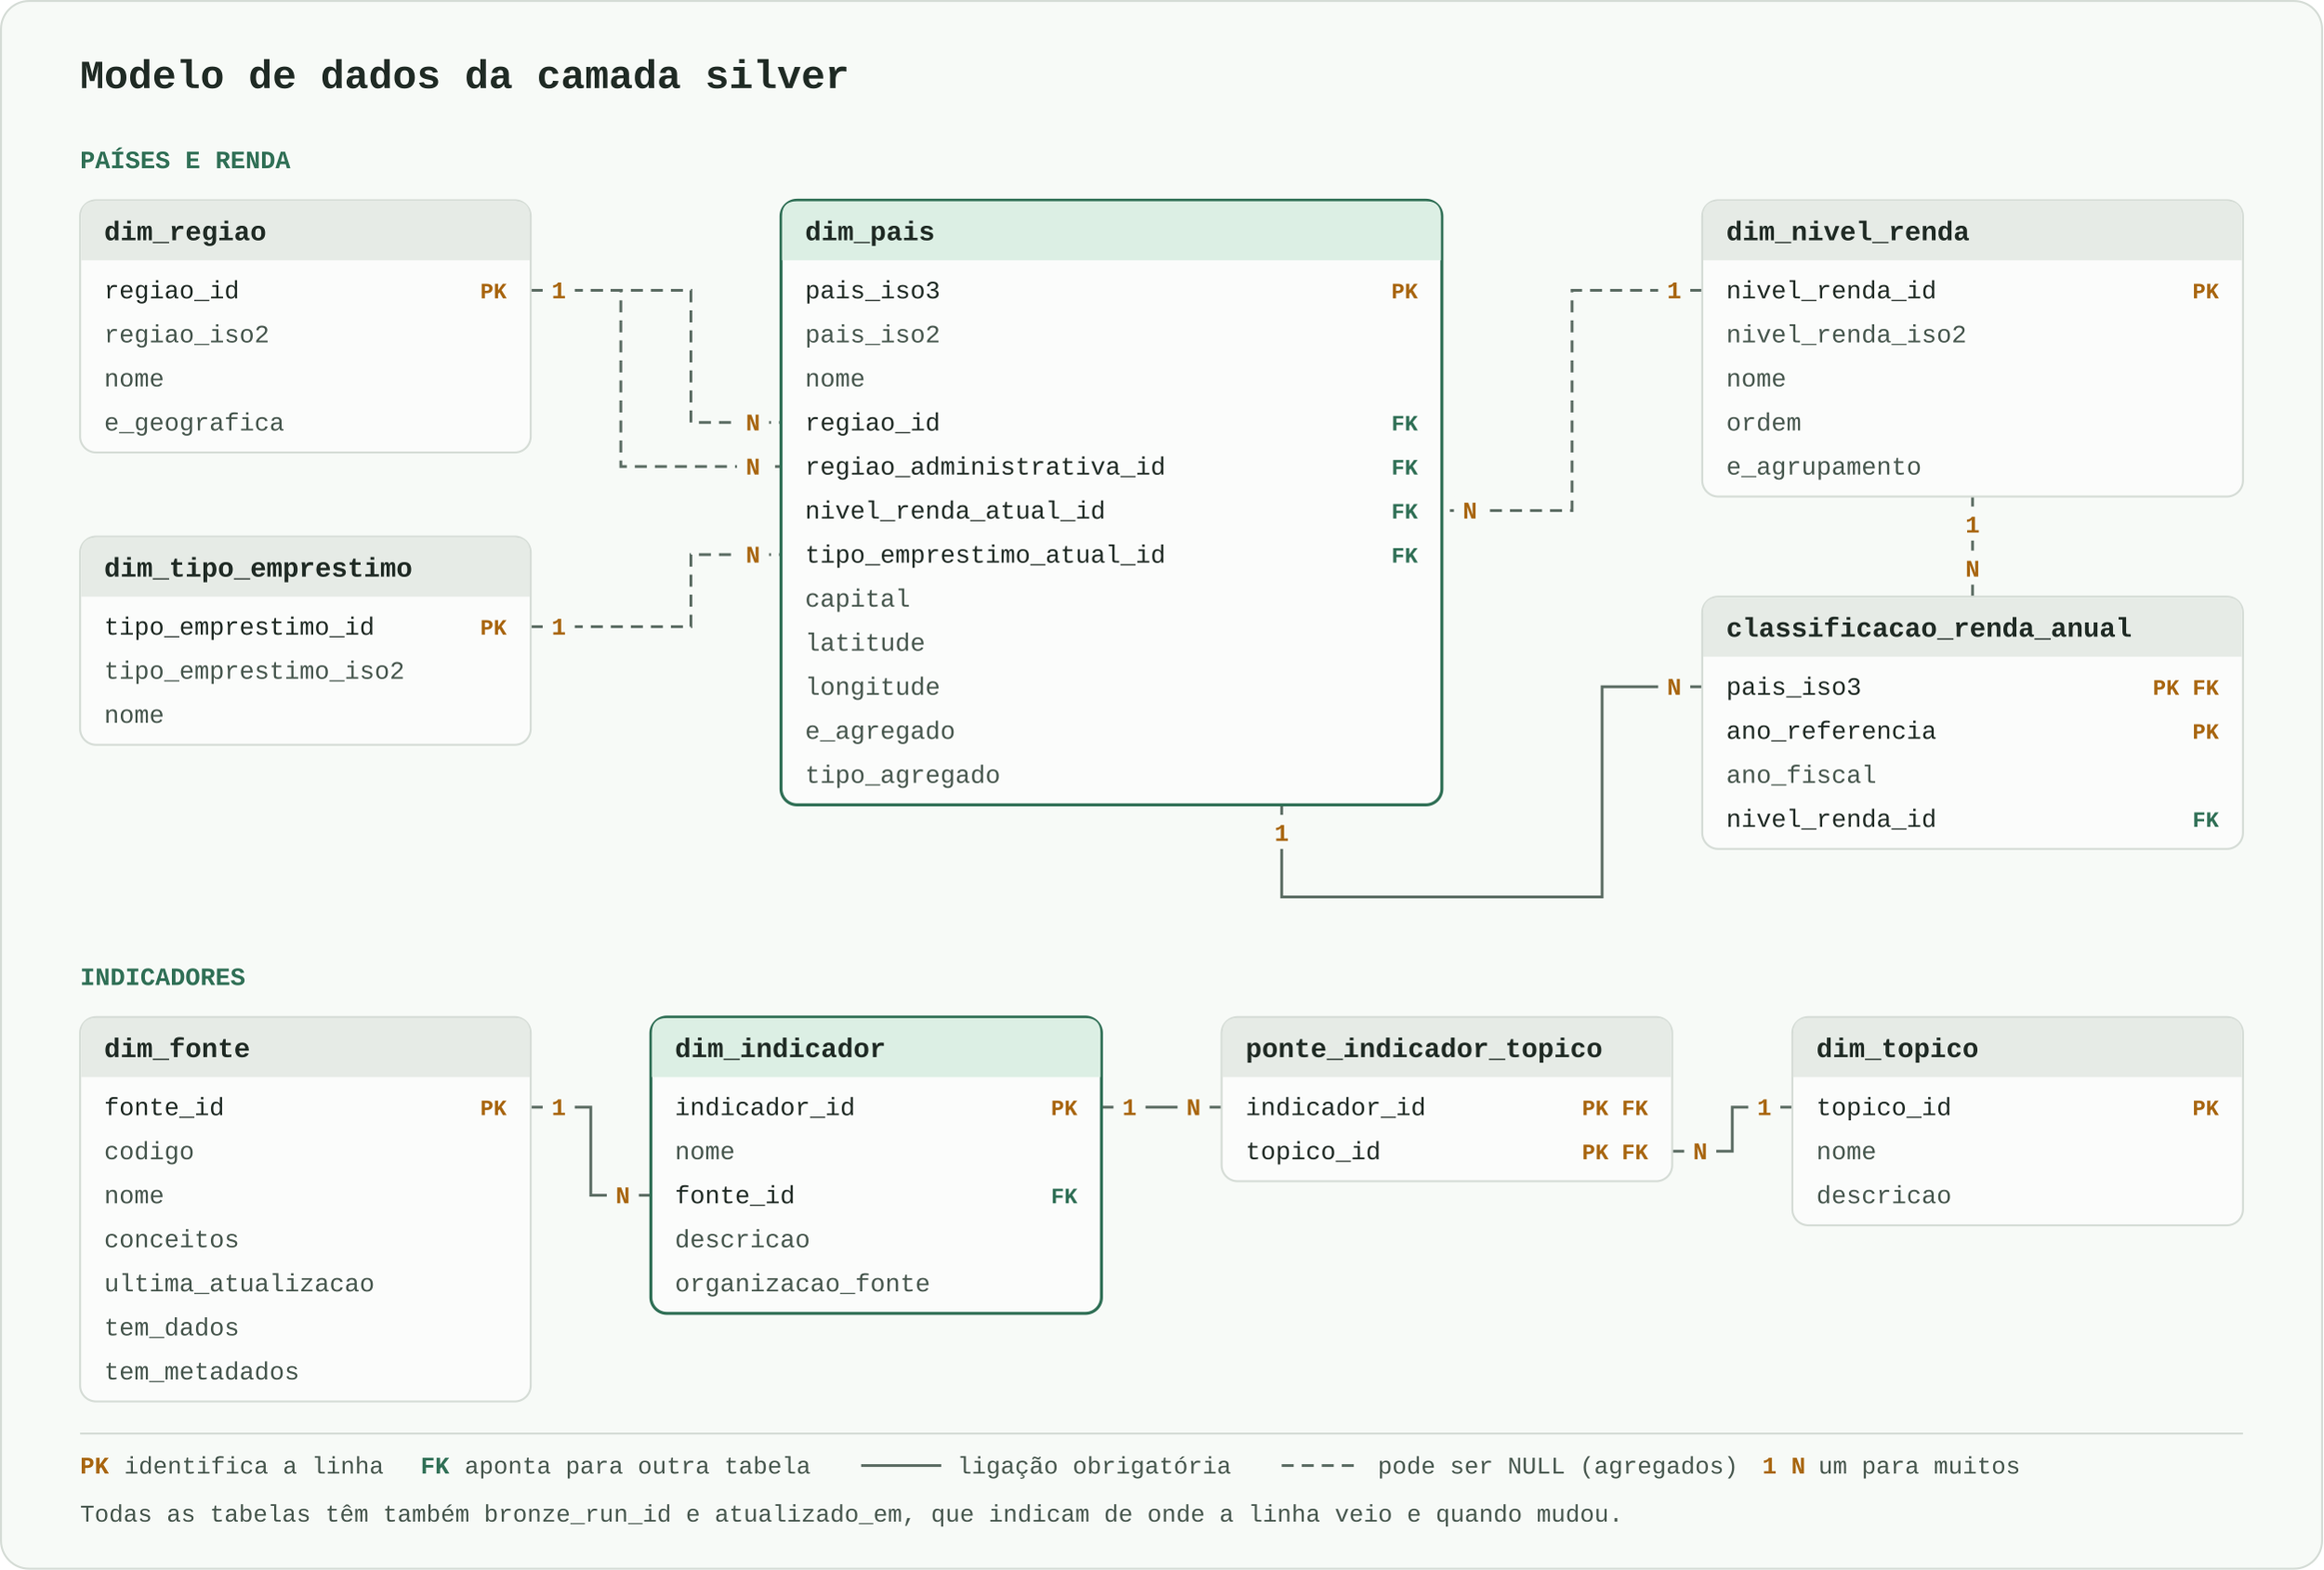
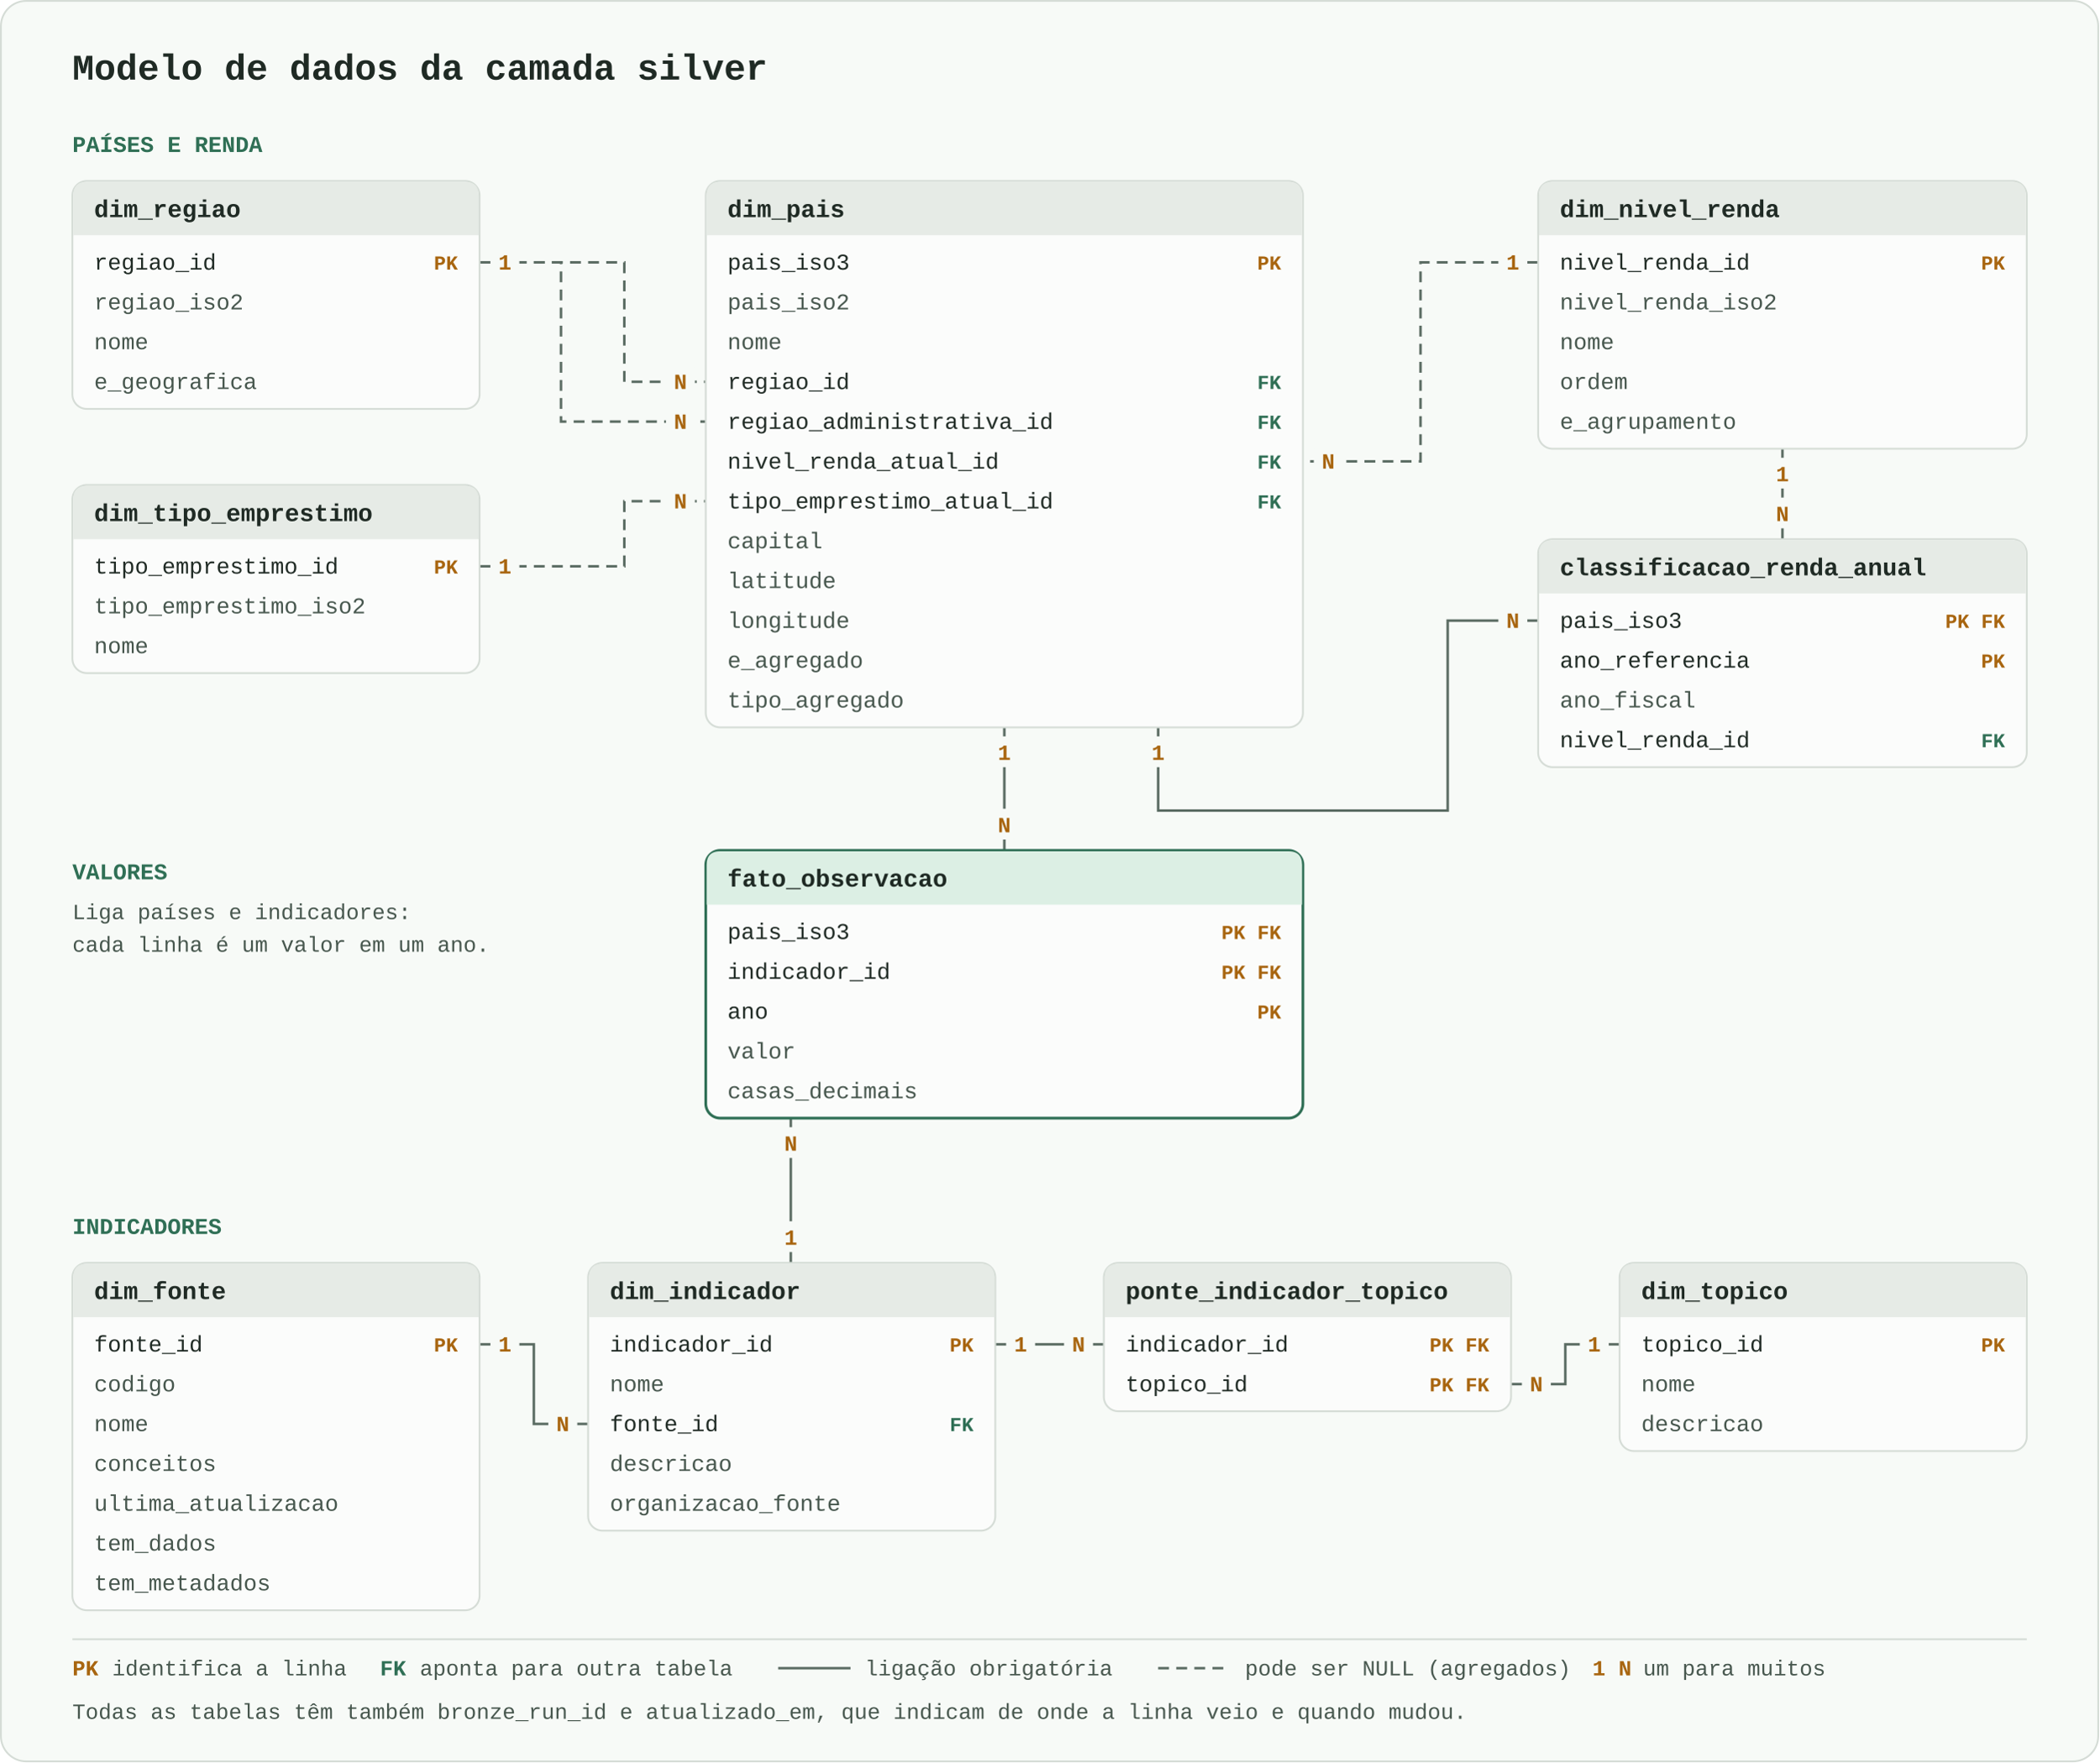
- <svg xmlns="http://www.w3.org/2000/svg" viewBox="0 0 1160 784" width="1160" height="784" role="img" aria-labelledby="t d" font-family="ui-monospace, SFMono-Regular, Consolas, 'Liberation Mono', Menlo, monospace">
-   <rect x="0.5" y="0.5" width="1159" height="783" rx="14" fill="#f7faf7" stroke="#d5dcd6" />
+ <svg xmlns="http://www.w3.org/2000/svg" viewBox="0 0 1160 974" width="1160" height="974" role="img" aria-labelledby="t d" font-family="ui-monospace, SFMono-Regular, Consolas, 'Liberation Mono', Menlo, monospace">
+   <rect x="0.5" y="0.5" width="1159" height="973" rx="14" fill="#f7faf7" stroke="#d5dcd6" />
  <text x="40" y="44" font-size="20" font-weight="700" fill="#1f2a24">Modelo de dados da camada silver</text>
  <text x="40" y="84" font-size="12.5" font-weight="700" fill="#2f6f55">PAÍSES E RENDA</text>
-   <text x="40" y="492" font-size="12.5" font-weight="700" fill="#2f6f55">INDICADORES</text>
+   <text x="40" y="682" font-size="12.5" font-weight="700" fill="#2f6f55">INDICADORES</text>
+   <text x="40" y="486" font-size="12.5" font-weight="700" fill="#2f6f55">VALORES</text>
+   <text x="40" y="508" font-size="12" fill="#46564d">Liga países e indicadores:</text>
+   <text x="40" y="526" font-size="12" fill="#46564d">cada linha é um valor em um ano.</text>
  <path d="M265 145 L345 145 L345 211 L390 211" fill="none" stroke="#5b6c63" stroke-width="1.4" stroke-dasharray="6 4" />
  <rect x="271" y="136" width="16" height="17" rx="3" fill="#f7faf7" />
  <text x="279" y="149" text-anchor="middle" font-size="12" font-weight="700" fill="#a8650f">1</text>
  <rect x="368" y="202" width="16" height="17" rx="3" fill="#f7faf7" />
  <text x="376" y="215" text-anchor="middle" font-size="12" font-weight="700" fill="#a8650f">N</text>
  <path d="M265 145 L310 145 L310 233 L390 233" fill="none" stroke="#5b6c63" stroke-width="1.4" stroke-dasharray="6 4" />
  <rect x="271" y="136" width="16" height="17" rx="3" fill="#f7faf7" />
  <text x="279" y="149" text-anchor="middle" font-size="12" font-weight="700" fill="#a8650f">1</text>
  <rect x="368" y="224" width="16" height="17" rx="3" fill="#f7faf7" />
  <text x="376" y="237" text-anchor="middle" font-size="12" font-weight="700" fill="#a8650f">N</text>
  <path d="M265 313 L345 313 L345 277 L390 277" fill="none" stroke="#5b6c63" stroke-width="1.4" stroke-dasharray="6 4" />
  <rect x="271" y="304" width="16" height="17" rx="3" fill="#f7faf7" />
  <text x="279" y="317" text-anchor="middle" font-size="12" font-weight="700" fill="#a8650f">1</text>
  <rect x="368" y="268" width="16" height="17" rx="3" fill="#f7faf7" />
  <text x="376" y="281" text-anchor="middle" font-size="12" font-weight="700" fill="#a8650f">N</text>
  <path d="M850 145 L785 145 L785 255 L720 255" fill="none" stroke="#5b6c63" stroke-width="1.4" stroke-dasharray="6 4" />
  <rect x="828" y="136" width="16" height="17" rx="3" fill="#f7faf7" />
  <text x="836" y="149" text-anchor="middle" font-size="12" font-weight="700" fill="#a8650f">1</text>
  <rect x="726" y="246" width="16" height="17" rx="3" fill="#f7faf7" />
  <text x="734" y="259" text-anchor="middle" font-size="12" font-weight="700" fill="#a8650f">N</text>
  <path d="M640 402 L640 448 L800 448 L800 343 L850 343" fill="none" stroke="#5b6c63" stroke-width="1.4" />
  <rect x="632" y="407" width="16" height="17" rx="3" fill="#f7faf7" />
  <text x="640" y="420" text-anchor="middle" font-size="12" font-weight="700" fill="#a8650f">1</text>
  <rect x="828" y="334" width="16" height="17" rx="3" fill="#f7faf7" />
  <text x="836" y="347" text-anchor="middle" font-size="12" font-weight="700" fill="#a8650f">N</text>
  <path d="M985 248 L985 298" fill="none" stroke="#5b6c63" stroke-width="1.4" />
  <rect x="977" y="253" width="16" height="17" rx="3" fill="#f7faf7" />
  <text x="985" y="266" text-anchor="middle" font-size="12" font-weight="700" fill="#a8650f">1</text>
  <rect x="977" y="275" width="16" height="17" rx="3" fill="#f7faf7" />
  <text x="985" y="288" text-anchor="middle" font-size="12" font-weight="700" fill="#a8650f">N</text>
-   <path d="M265 553 L295 553 L295 597 L325 597" fill="none" stroke="#5b6c63" stroke-width="1.4" />
-   <rect x="271" y="544" width="16" height="17" rx="3" fill="#f7faf7" />
-   <text x="279" y="557" text-anchor="middle" font-size="12" font-weight="700" fill="#a8650f">1</text>
-   <rect x="303" y="588" width="16" height="17" rx="3" fill="#f7faf7" />
-   <text x="311" y="601" text-anchor="middle" font-size="12" font-weight="700" fill="#a8650f">N</text>
-   <path d="M550 553 L610 553" fill="none" stroke="#5b6c63" stroke-width="1.4" />
-   <rect x="556" y="544" width="16" height="17" rx="3" fill="#f7faf7" />
-   <text x="564" y="557" text-anchor="middle" font-size="12" font-weight="700" fill="#a8650f">1</text>
-   <rect x="588" y="544" width="16" height="17" rx="3" fill="#f7faf7" />
-   <text x="596" y="557" text-anchor="middle" font-size="12" font-weight="700" fill="#a8650f">N</text>
-   <path d="M895 553 L865 553 L865 575 L835 575" fill="none" stroke="#5b6c63" stroke-width="1.4" />
-   <rect x="873" y="544" width="16" height="17" rx="3" fill="#f7faf7" />
-   <text x="881" y="557" text-anchor="middle" font-size="12" font-weight="700" fill="#a8650f">1</text>
-   <rect x="841" y="566" width="16" height="17" rx="3" fill="#f7faf7" />
-   <text x="849" y="579" text-anchor="middle" font-size="12" font-weight="700" fill="#a8650f">N</text>
+   <path d="M555 402 L555 470" fill="none" stroke="#5b6c63" stroke-width="1.4" />
+   <rect x="547" y="407" width="16" height="17" rx="3" fill="#f7faf7" />
+   <text x="555" y="420" text-anchor="middle" font-size="12" font-weight="700" fill="#a8650f">1</text>
+   <rect x="547" y="447" width="16" height="17" rx="3" fill="#f7faf7" />
+   <text x="555" y="460" text-anchor="middle" font-size="12" font-weight="700" fill="#a8650f">N</text>
+   <path d="M437 698 L437 618" fill="none" stroke="#5b6c63" stroke-width="1.4" />
+   <rect x="429" y="675" width="16" height="17" rx="3" fill="#f7faf7" />
+   <text x="437" y="688" text-anchor="middle" font-size="12" font-weight="700" fill="#a8650f">1</text>
+   <rect x="429" y="623" width="16" height="17" rx="3" fill="#f7faf7" />
+   <text x="437" y="636" text-anchor="middle" font-size="12" font-weight="700" fill="#a8650f">N</text>
+   <path d="M265 743 L295 743 L295 787 L325 787" fill="none" stroke="#5b6c63" stroke-width="1.4" />
+   <rect x="271" y="734" width="16" height="17" rx="3" fill="#f7faf7" />
+   <text x="279" y="747" text-anchor="middle" font-size="12" font-weight="700" fill="#a8650f">1</text>
+   <rect x="303" y="778" width="16" height="17" rx="3" fill="#f7faf7" />
+   <text x="311" y="791" text-anchor="middle" font-size="12" font-weight="700" fill="#a8650f">N</text>
+   <path d="M550 743 L610 743" fill="none" stroke="#5b6c63" stroke-width="1.4" />
+   <rect x="556" y="734" width="16" height="17" rx="3" fill="#f7faf7" />
+   <text x="564" y="747" text-anchor="middle" font-size="12" font-weight="700" fill="#a8650f">1</text>
+   <rect x="588" y="734" width="16" height="17" rx="3" fill="#f7faf7" />
+   <text x="596" y="747" text-anchor="middle" font-size="12" font-weight="700" fill="#a8650f">N</text>
+   <path d="M895 743 L865 743 L865 765 L835 765" fill="none" stroke="#5b6c63" stroke-width="1.4" />
+   <rect x="873" y="734" width="16" height="17" rx="3" fill="#f7faf7" />
+   <text x="881" y="747" text-anchor="middle" font-size="12" font-weight="700" fill="#a8650f">1</text>
+   <rect x="841" y="756" width="16" height="17" rx="3" fill="#f7faf7" />
+   <text x="849" y="769" text-anchor="middle" font-size="12" font-weight="700" fill="#a8650f">N</text>
  <rect x="40" y="100" width="225" height="126" rx="8" fill="#fbfcfb" stroke="#d5dcd6" stroke-width="1" />
  <path d="M40.5 130 V108 Q40.5 100.5 48 100.5 H257 Q264.5 100.5 264.5 108 V130 Z" fill="#e6ebe6" />
  <text x="52" y="120" font-size="13.5" font-weight="700" fill="#1f2a24">dim_regiao</text>
  <text x="52" y="149" font-size="12.5" fill="#1f2a24">regiao_id</text>
  <text x="253" y="149" text-anchor="end" font-size="11" font-weight="700" fill="#a8650f">PK</text>
  <text x="52" y="171" font-size="12.5" fill="#46564d">regiao_iso2</text>
  <text x="52" y="193" font-size="12.5" fill="#46564d">nome</text>
  <text x="52" y="215" font-size="12.5" fill="#46564d">e_geografica</text>
  <rect x="40" y="268" width="225" height="104" rx="8" fill="#fbfcfb" stroke="#d5dcd6" stroke-width="1" />
  <path d="M40.5 298 V276 Q40.5 268.5 48 268.5 H257 Q264.5 268.5 264.5 276 V298 Z" fill="#e6ebe6" />
  <text x="52" y="288" font-size="13.5" font-weight="700" fill="#1f2a24">dim_tipo_emprestimo</text>
  <text x="52" y="317" font-size="12.5" fill="#1f2a24">tipo_emprestimo_id</text>
  <text x="253" y="317" text-anchor="end" font-size="11" font-weight="700" fill="#a8650f">PK</text>
  <text x="52" y="339" font-size="12.5" fill="#46564d">tipo_emprestimo_iso2</text>
  <text x="52" y="361" font-size="12.5" fill="#46564d">nome</text>
-   <rect x="390" y="100" width="330" height="302" rx="8" fill="#fbfcfb" stroke="#2f6f55" stroke-width="1.5" />
-   <path d="M390.5 130 V108 Q390.5 100.5 398 100.5 H712 Q719.5 100.5 719.5 108 V130 Z" fill="#dcefe4" />
+   <rect x="390" y="100" width="330" height="302" rx="8" fill="#fbfcfb" stroke="#d5dcd6" stroke-width="1" />
+   <path d="M390.5 130 V108 Q390.5 100.5 398 100.5 H712 Q719.5 100.5 719.5 108 V130 Z" fill="#e6ebe6" />
  <text x="402" y="120" font-size="13.5" font-weight="700" fill="#1f2a24">dim_pais</text>
  <text x="402" y="149" font-size="12.5" fill="#1f2a24">pais_iso3</text>
  <text x="708" y="149" text-anchor="end" font-size="11" font-weight="700" fill="#a8650f">PK</text>
  <text x="402" y="171" font-size="12.5" fill="#46564d">pais_iso2</text>
  <text x="402" y="193" font-size="12.5" fill="#46564d">nome</text>
  <text x="402" y="215" font-size="12.5" fill="#1f2a24">regiao_id</text>
  <text x="708" y="215" text-anchor="end" font-size="11" font-weight="700" fill="#2f6f55">FK</text>
  <text x="402" y="237" font-size="12.5" fill="#1f2a24">regiao_administrativa_id</text>
  <text x="708" y="237" text-anchor="end" font-size="11" font-weight="700" fill="#2f6f55">FK</text>
  <text x="402" y="259" font-size="12.5" fill="#1f2a24">nivel_renda_atual_id</text>
  <text x="708" y="259" text-anchor="end" font-size="11" font-weight="700" fill="#2f6f55">FK</text>
  <text x="402" y="281" font-size="12.5" fill="#1f2a24">tipo_emprestimo_atual_id</text>
  <text x="708" y="281" text-anchor="end" font-size="11" font-weight="700" fill="#2f6f55">FK</text>
  <text x="402" y="303" font-size="12.5" fill="#46564d">capital</text>
  <text x="402" y="325" font-size="12.5" fill="#46564d">latitude</text>
  <text x="402" y="347" font-size="12.5" fill="#46564d">longitude</text>
  <text x="402" y="369" font-size="12.5" fill="#46564d">e_agregado</text>
  <text x="402" y="391" font-size="12.5" fill="#46564d">tipo_agregado</text>
  <rect x="850" y="100" width="270" height="148" rx="8" fill="#fbfcfb" stroke="#d5dcd6" stroke-width="1" />
  <path d="M850.5 130 V108 Q850.5 100.5 858 100.5 H1112 Q1119.5 100.5 1119.5 108 V130 Z" fill="#e6ebe6" />
  <text x="862" y="120" font-size="13.5" font-weight="700" fill="#1f2a24">dim_nivel_renda</text>
  <text x="862" y="149" font-size="12.5" fill="#1f2a24">nivel_renda_id</text>
  <text x="1108" y="149" text-anchor="end" font-size="11" font-weight="700" fill="#a8650f">PK</text>
  <text x="862" y="171" font-size="12.5" fill="#46564d">nivel_renda_iso2</text>
  <text x="862" y="193" font-size="12.5" fill="#46564d">nome</text>
  <text x="862" y="215" font-size="12.5" fill="#46564d">ordem</text>
  <text x="862" y="237" font-size="12.5" fill="#46564d">e_agrupamento</text>
  <rect x="850" y="298" width="270" height="126" rx="8" fill="#fbfcfb" stroke="#d5dcd6" stroke-width="1" />
  <path d="M850.5 328 V306 Q850.5 298.5 858 298.5 H1112 Q1119.5 298.5 1119.5 306 V328 Z" fill="#e6ebe6" />
  <text x="862" y="318" font-size="13.5" font-weight="700" fill="#1f2a24">classificacao_renda_anual</text>
  <text x="862" y="347" font-size="12.5" fill="#1f2a24">pais_iso3</text>
  <text x="1108" y="347" text-anchor="end" font-size="11" font-weight="700" fill="#a8650f">PK FK</text>
  <text x="862" y="369" font-size="12.5" fill="#1f2a24">ano_referencia</text>
  <text x="1108" y="369" text-anchor="end" font-size="11" font-weight="700" fill="#a8650f">PK</text>
  <text x="862" y="391" font-size="12.5" fill="#46564d">ano_fiscal</text>
  <text x="862" y="413" font-size="12.5" fill="#1f2a24">nivel_renda_id</text>
  <text x="1108" y="413" text-anchor="end" font-size="11" font-weight="700" fill="#2f6f55">FK</text>
-   <rect x="40" y="508" width="225" height="192" rx="8" fill="#fbfcfb" stroke="#d5dcd6" stroke-width="1" />
-   <path d="M40.5 538 V516 Q40.5 508.5 48 508.5 H257 Q264.5 508.5 264.5 516 V538 Z" fill="#e6ebe6" />
-   <text x="52" y="528" font-size="13.5" font-weight="700" fill="#1f2a24">dim_fonte</text>
-   <text x="52" y="557" font-size="12.5" fill="#1f2a24">fonte_id</text>
-   <text x="253" y="557" text-anchor="end" font-size="11" font-weight="700" fill="#a8650f">PK</text>
-   <text x="52" y="579" font-size="12.5" fill="#46564d">codigo</text>
-   <text x="52" y="601" font-size="12.5" fill="#46564d">nome</text>
-   <text x="52" y="623" font-size="12.5" fill="#46564d">conceitos</text>
-   <text x="52" y="645" font-size="12.5" fill="#46564d">ultima_atualizacao</text>
-   <text x="52" y="667" font-size="12.5" fill="#46564d">tem_dados</text>
-   <text x="52" y="689" font-size="12.5" fill="#46564d">tem_metadados</text>
-   <rect x="325" y="508" width="225" height="148" rx="8" fill="#fbfcfb" stroke="#2f6f55" stroke-width="1.5" />
-   <path d="M325.5 538 V516 Q325.5 508.5 333 508.5 H542 Q549.5 508.5 549.5 516 V538 Z" fill="#dcefe4" />
-   <text x="337" y="528" font-size="13.5" font-weight="700" fill="#1f2a24">dim_indicador</text>
-   <text x="337" y="557" font-size="12.5" fill="#1f2a24">indicador_id</text>
-   <text x="538" y="557" text-anchor="end" font-size="11" font-weight="700" fill="#a8650f">PK</text>
-   <text x="337" y="579" font-size="12.5" fill="#46564d">nome</text>
-   <text x="337" y="601" font-size="12.5" fill="#1f2a24">fonte_id</text>
-   <text x="538" y="601" text-anchor="end" font-size="11" font-weight="700" fill="#2f6f55">FK</text>
-   <text x="337" y="623" font-size="12.5" fill="#46564d">descricao</text>
-   <text x="337" y="645" font-size="12.5" fill="#46564d">organizacao_fonte</text>
-   <rect x="610" y="508" width="225" height="82" rx="8" fill="#fbfcfb" stroke="#d5dcd6" stroke-width="1" />
-   <path d="M610.5 538 V516 Q610.5 508.5 618 508.5 H827 Q834.5 508.5 834.5 516 V538 Z" fill="#e6ebe6" />
-   <text x="622" y="528" font-size="13.5" font-weight="700" fill="#1f2a24">ponte_indicador_topico</text>
-   <text x="622" y="557" font-size="12.5" fill="#1f2a24">indicador_id</text>
-   <text x="823" y="557" text-anchor="end" font-size="11" font-weight="700" fill="#a8650f">PK FK</text>
-   <text x="622" y="579" font-size="12.5" fill="#1f2a24">topico_id</text>
-   <text x="823" y="579" text-anchor="end" font-size="11" font-weight="700" fill="#a8650f">PK FK</text>
-   <rect x="895" y="508" width="225" height="104" rx="8" fill="#fbfcfb" stroke="#d5dcd6" stroke-width="1" />
-   <path d="M895.5 538 V516 Q895.5 508.5 903 508.5 H1112 Q1119.5 508.5 1119.5 516 V538 Z" fill="#e6ebe6" />
-   <text x="907" y="528" font-size="13.5" font-weight="700" fill="#1f2a24">dim_topico</text>
-   <text x="907" y="557" font-size="12.5" fill="#1f2a24">topico_id</text>
-   <text x="1108" y="557" text-anchor="end" font-size="11" font-weight="700" fill="#a8650f">PK</text>
-   <text x="907" y="579" font-size="12.5" fill="#46564d">nome</text>
-   <text x="907" y="601" font-size="12.5" fill="#46564d">descricao</text>
-   <line x1="40" y1="716" x2="1120" y2="716" stroke="#d5dcd6" />
-   <text x="40" y="736" font-size="12" font-weight="700" fill="#a8650f">PK</text>
-   <text x="62" y="736" font-size="12" fill="#46564d">identifica a linha</text>
-   <text x="210" y="736" font-size="12" font-weight="700" fill="#2f6f55">FK</text>
-   <text x="232" y="736" font-size="12" fill="#46564d">aponta para outra tabela</text>
-   <path d="M430 732 L470 732" fill="none" stroke="#5b6c63" stroke-width="1.4" />
-   <text x="478" y="736" font-size="12" fill="#46564d">ligação obrigatória</text>
-   <path d="M640 732 L680 732" fill="none" stroke="#5b6c63" stroke-width="1.4" stroke-dasharray="6 4" />
-   <text x="688" y="736" font-size="12" fill="#46564d">pode ser NULL (agregados)</text>
-   <text x="880" y="736" font-size="12" font-weight="700" fill="#a8650f">1 N</text>
-   <text x="908" y="736" font-size="12" fill="#46564d">um para muitos</text>
-   <text x="40" y="760" font-size="12" fill="#46564d">Todas as tabelas têm também bronze_run_id e atualizado_em, que indicam de onde a linha veio e quando mudou.</text>
+   <rect x="390" y="470" width="330" height="148" rx="8" fill="#fbfcfb" stroke="#2f6f55" stroke-width="1.5" />
+   <path d="M390.5 500 V478 Q390.5 470.5 398 470.5 H712 Q719.5 470.5 719.5 478 V500 Z" fill="#dcefe4" />
+   <text x="402" y="490" font-size="13.5" font-weight="700" fill="#1f2a24">fato_observacao</text>
+   <text x="402" y="519" font-size="12.5" fill="#1f2a24">pais_iso3</text>
+   <text x="708" y="519" text-anchor="end" font-size="11" font-weight="700" fill="#a8650f">PK FK</text>
+   <text x="402" y="541" font-size="12.5" fill="#1f2a24">indicador_id</text>
+   <text x="708" y="541" text-anchor="end" font-size="11" font-weight="700" fill="#a8650f">PK FK</text>
+   <text x="402" y="563" font-size="12.5" fill="#1f2a24">ano</text>
+   <text x="708" y="563" text-anchor="end" font-size="11" font-weight="700" fill="#a8650f">PK</text>
+   <text x="402" y="585" font-size="12.5" fill="#46564d">valor</text>
+   <text x="402" y="607" font-size="12.5" fill="#46564d">casas_decimais</text>
+   <rect x="40" y="698" width="225" height="192" rx="8" fill="#fbfcfb" stroke="#d5dcd6" stroke-width="1" />
+   <path d="M40.5 728 V706 Q40.5 698.5 48 698.5 H257 Q264.5 698.5 264.5 706 V728 Z" fill="#e6ebe6" />
+   <text x="52" y="718" font-size="13.5" font-weight="700" fill="#1f2a24">dim_fonte</text>
+   <text x="52" y="747" font-size="12.5" fill="#1f2a24">fonte_id</text>
+   <text x="253" y="747" text-anchor="end" font-size="11" font-weight="700" fill="#a8650f">PK</text>
+   <text x="52" y="769" font-size="12.5" fill="#46564d">codigo</text>
+   <text x="52" y="791" font-size="12.5" fill="#46564d">nome</text>
+   <text x="52" y="813" font-size="12.5" fill="#46564d">conceitos</text>
+   <text x="52" y="835" font-size="12.5" fill="#46564d">ultima_atualizacao</text>
+   <text x="52" y="857" font-size="12.5" fill="#46564d">tem_dados</text>
+   <text x="52" y="879" font-size="12.5" fill="#46564d">tem_metadados</text>
+   <rect x="325" y="698" width="225" height="148" rx="8" fill="#fbfcfb" stroke="#d5dcd6" stroke-width="1" />
+   <path d="M325.5 728 V706 Q325.5 698.5 333 698.5 H542 Q549.5 698.5 549.5 706 V728 Z" fill="#e6ebe6" />
+   <text x="337" y="718" font-size="13.5" font-weight="700" fill="#1f2a24">dim_indicador</text>
+   <text x="337" y="747" font-size="12.5" fill="#1f2a24">indicador_id</text>
+   <text x="538" y="747" text-anchor="end" font-size="11" font-weight="700" fill="#a8650f">PK</text>
+   <text x="337" y="769" font-size="12.5" fill="#46564d">nome</text>
+   <text x="337" y="791" font-size="12.5" fill="#1f2a24">fonte_id</text>
+   <text x="538" y="791" text-anchor="end" font-size="11" font-weight="700" fill="#2f6f55">FK</text>
+   <text x="337" y="813" font-size="12.5" fill="#46564d">descricao</text>
+   <text x="337" y="835" font-size="12.5" fill="#46564d">organizacao_fonte</text>
+   <rect x="610" y="698" width="225" height="82" rx="8" fill="#fbfcfb" stroke="#d5dcd6" stroke-width="1" />
+   <path d="M610.5 728 V706 Q610.5 698.5 618 698.5 H827 Q834.5 698.5 834.5 706 V728 Z" fill="#e6ebe6" />
+   <text x="622" y="718" font-size="13.5" font-weight="700" fill="#1f2a24">ponte_indicador_topico</text>
+   <text x="622" y="747" font-size="12.5" fill="#1f2a24">indicador_id</text>
+   <text x="823" y="747" text-anchor="end" font-size="11" font-weight="700" fill="#a8650f">PK FK</text>
+   <text x="622" y="769" font-size="12.5" fill="#1f2a24">topico_id</text>
+   <text x="823" y="769" text-anchor="end" font-size="11" font-weight="700" fill="#a8650f">PK FK</text>
+   <rect x="895" y="698" width="225" height="104" rx="8" fill="#fbfcfb" stroke="#d5dcd6" stroke-width="1" />
+   <path d="M895.5 728 V706 Q895.5 698.5 903 698.5 H1112 Q1119.5 698.5 1119.5 706 V728 Z" fill="#e6ebe6" />
+   <text x="907" y="718" font-size="13.5" font-weight="700" fill="#1f2a24">dim_topico</text>
+   <text x="907" y="747" font-size="12.5" fill="#1f2a24">topico_id</text>
+   <text x="1108" y="747" text-anchor="end" font-size="11" font-weight="700" fill="#a8650f">PK</text>
+   <text x="907" y="769" font-size="12.5" fill="#46564d">nome</text>
+   <text x="907" y="791" font-size="12.5" fill="#46564d">descricao</text>
+   <line x1="40" y1="906" x2="1120" y2="906" stroke="#d5dcd6" />
+   <text x="40" y="926" font-size="12" font-weight="700" fill="#a8650f">PK</text>
+   <text x="62" y="926" font-size="12" fill="#46564d">identifica a linha</text>
+   <text x="210" y="926" font-size="12" font-weight="700" fill="#2f6f55">FK</text>
+   <text x="232" y="926" font-size="12" fill="#46564d">aponta para outra tabela</text>
+   <path d="M430 922 L470 922" fill="none" stroke="#5b6c63" stroke-width="1.4" />
+   <text x="478" y="926" font-size="12" fill="#46564d">ligação obrigatória</text>
+   <path d="M640 922 L680 922" fill="none" stroke="#5b6c63" stroke-width="1.4" stroke-dasharray="6 4" />
+   <text x="688" y="926" font-size="12" fill="#46564d">pode ser NULL (agregados)</text>
+   <text x="880" y="926" font-size="12" font-weight="700" fill="#a8650f">1 N</text>
+   <text x="908" y="926" font-size="12" fill="#46564d">um para muitos</text>
+   <text x="40" y="950" font-size="12" fill="#46564d">Todas as tabelas têm também bronze_run_id e atualizado_em, que indicam de onde a linha veio e quando mudou.</text>
</svg>
